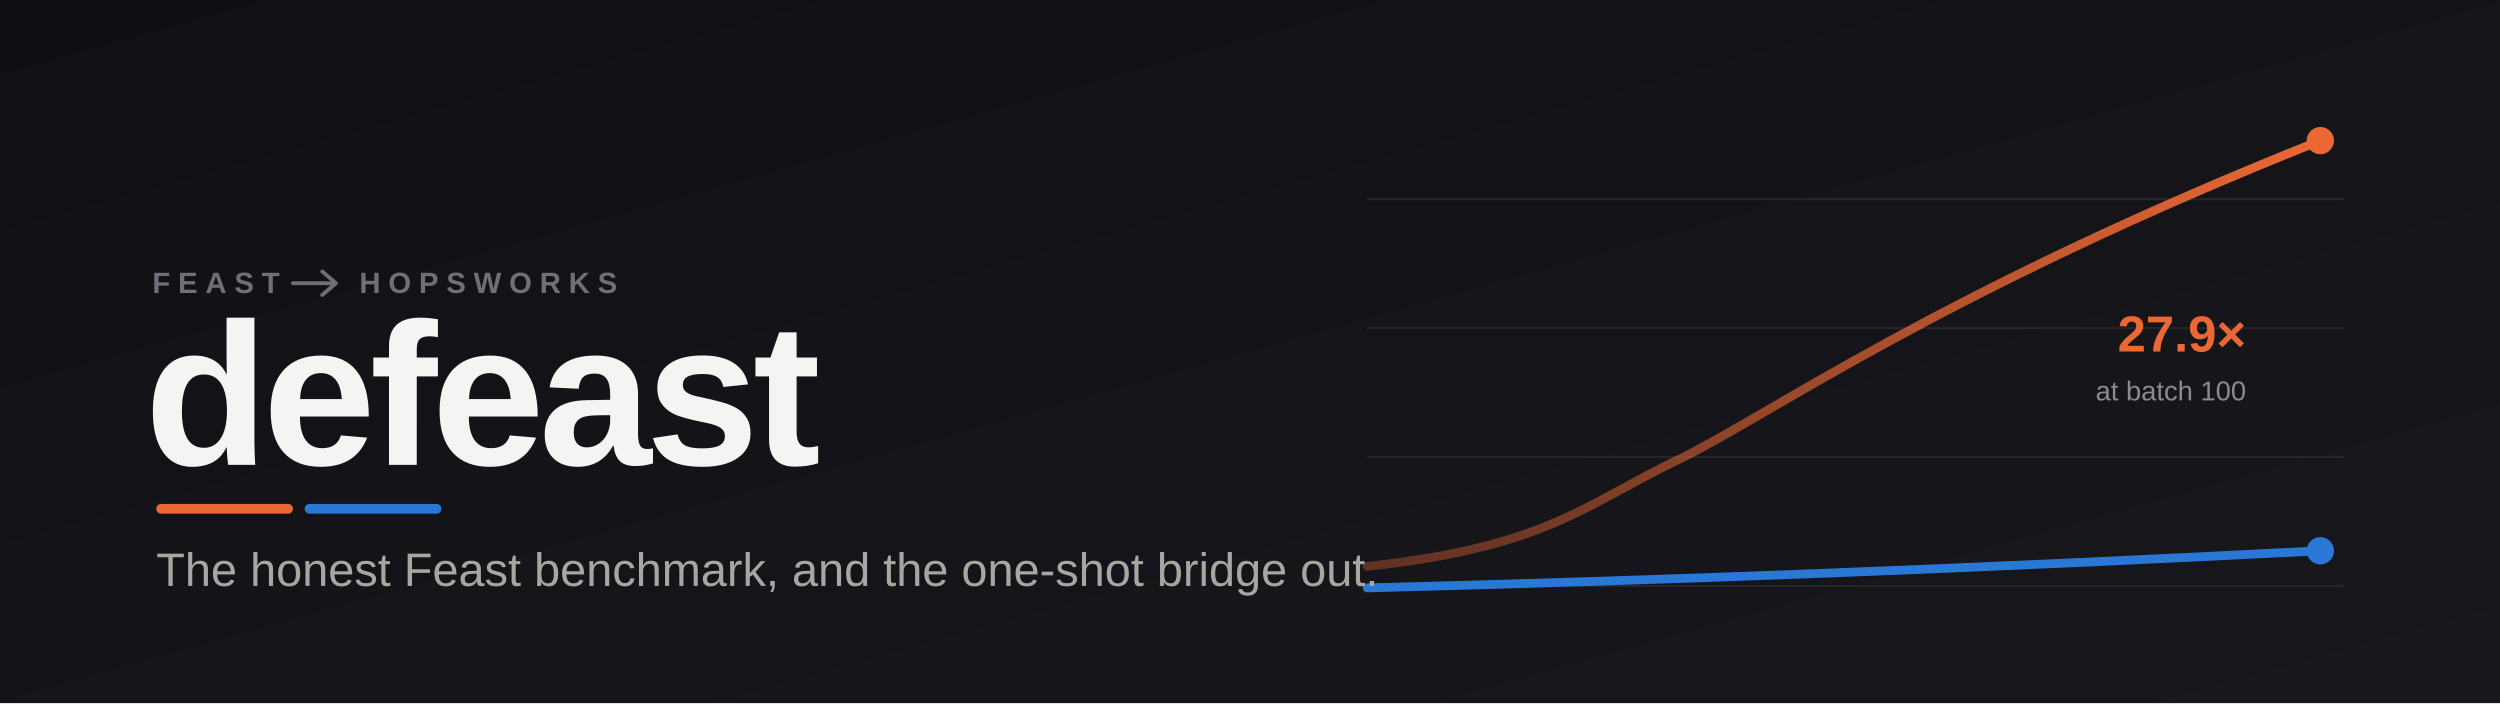
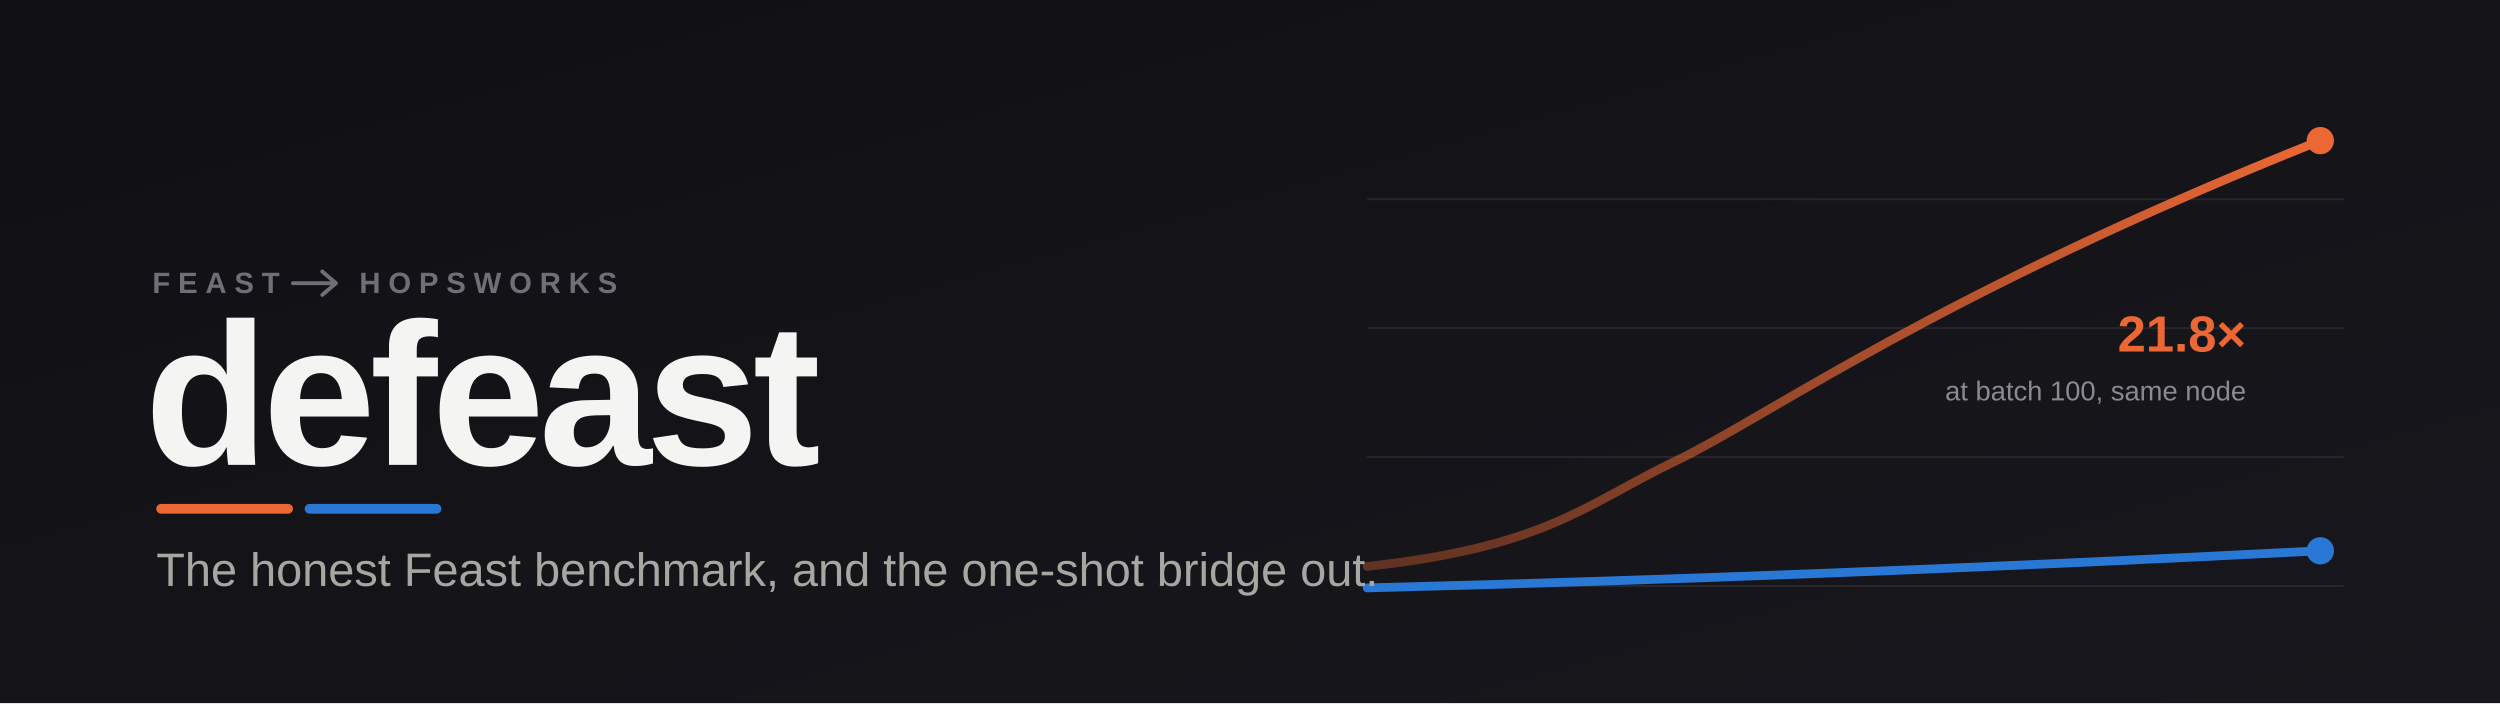
<svg xmlns="http://www.w3.org/2000/svg" viewBox="0 0 1280 360" width="1280" height="360" role="img" aria-label="defeast: the honest Feast benchmark and the bridge to Hopsworks">
  <defs>
    <linearGradient id="bg" x1="0" y1="0" x2="1" y2="1">
      <stop offset="0" stop-color="#101014" />
      <stop offset="1" stop-color="#17171d" />
    </linearGradient>
    <linearGradient id="feastline" x1="0" y1="1" x2="1" y2="0">
      <stop offset="0" stop-color="#eb6834" stop-opacity="0.35" />
      <stop offset="1" stop-color="#eb6834" />
    </linearGradient>
    <filter id="soft" x="-20%" y="-20%" width="140%" height="140%">
      <feGaussianBlur stdDeviation="6" />
    </filter>
  </defs>
  <rect width="1280" height="360" fill="url(#bg)" />
  <g stroke="#26262c" stroke-width="1">
    <line x1="700" y1="300" x2="1200" y2="300" />
    <line x1="700" y1="234" x2="1200" y2="234" />
    <line x1="700" y1="168" x2="1200" y2="168" />
    <line x1="700" y1="102" x2="1200" y2="102" />
  </g>
  <path d="M700,290 C 792,280 812,258 858,236 S 992,150 1188,72" fill="none" stroke="url(#feastline)" stroke-width="4.5" stroke-linecap="round" />
  <path d="M700,301 C 858,297 1012,291 1188,282" fill="none" stroke="#2a78d6" stroke-width="4.5" stroke-linecap="round" />
  <circle cx="1188" cy="72" r="7" fill="#eb6834" />
  <circle cx="1188" cy="282" r="7" fill="#2a78d6" />
-   <text x="1150" y="180" text-anchor="end" font-family="Helvetica Neue, Arial, sans-serif" font-size="26" font-weight="700" fill="#eb6834">27.9×</text>
-   <text x="1150" y="205" text-anchor="end" font-family="Helvetica Neue, Arial, sans-serif" font-size="14" fill="#8a8a90">at batch 100</text>
+   <text x="1150" y="180" text-anchor="end" font-family="Helvetica Neue, Arial, sans-serif" font-size="26" font-weight="700" fill="#eb6834">21.8×</text>
+   <text x="1150" y="205" text-anchor="end" font-family="Helvetica Neue, Arial, sans-serif" font-size="14" fill="#8a8a90">at batch 100, same node</text>
  <text x="78" y="150" font-family="Helvetica Neue, Arial, sans-serif" font-size="15" font-weight="700" letter-spacing="4" fill="#6f6f77">FEAST</text>
  <path d="M150,145 H172 M165,139 L172,145 L165,151" fill="none" stroke="#6f6f77" stroke-width="2" stroke-linecap="round" stroke-linejoin="round" />
  <text x="184" y="150" font-family="Helvetica Neue, Arial, sans-serif" font-size="15" font-weight="700" letter-spacing="4" fill="#6f6f77">HOPSWORKS</text>
  <text x="74" y="238" font-family="Helvetica Neue, Arial, sans-serif" font-size="104" font-weight="800" letter-spacing="-3" fill="#f4f4f2">defeast</text>
  <rect x="80" y="258" width="70" height="5" rx="2.5" fill="#eb6834" />
  <rect x="156" y="258" width="70" height="5" rx="2.5" fill="#2a78d6" />
  <text x="80" y="300" font-family="Helvetica Neue, Arial, sans-serif" font-size="24" fill="#a7a7a1">The honest Feast benchmark, and the one-shot bridge out.</text>
</svg>
